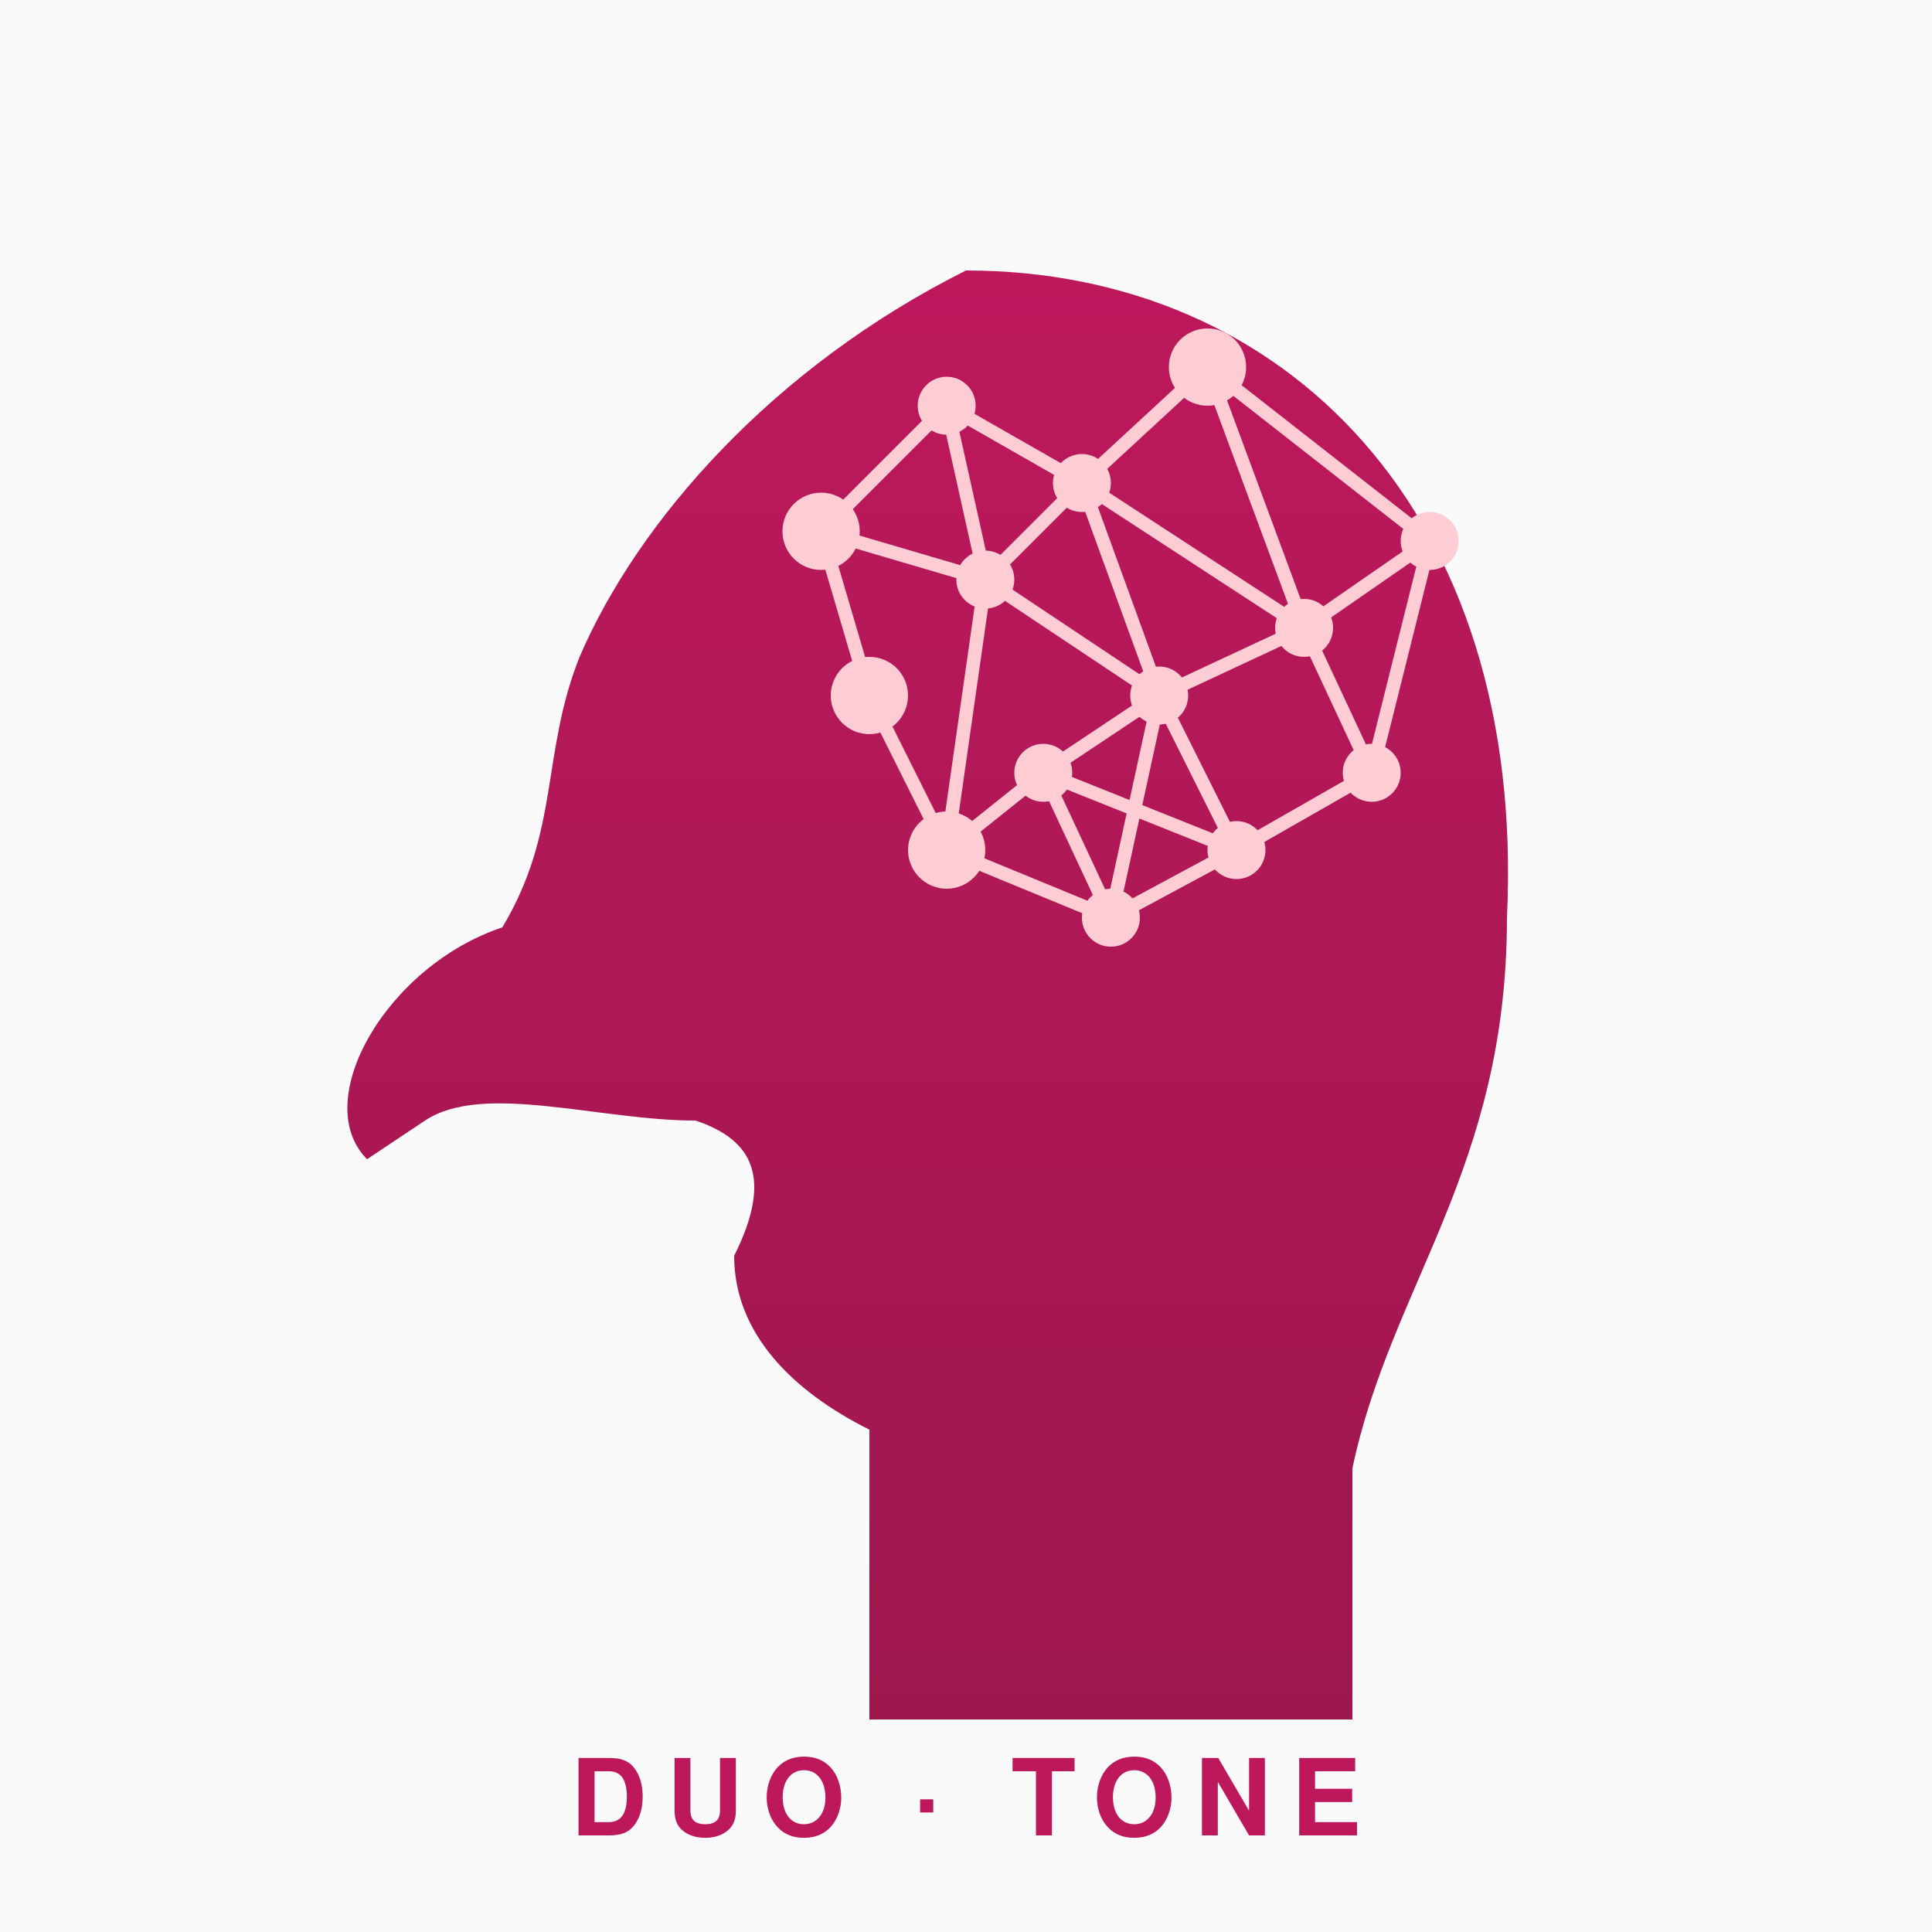
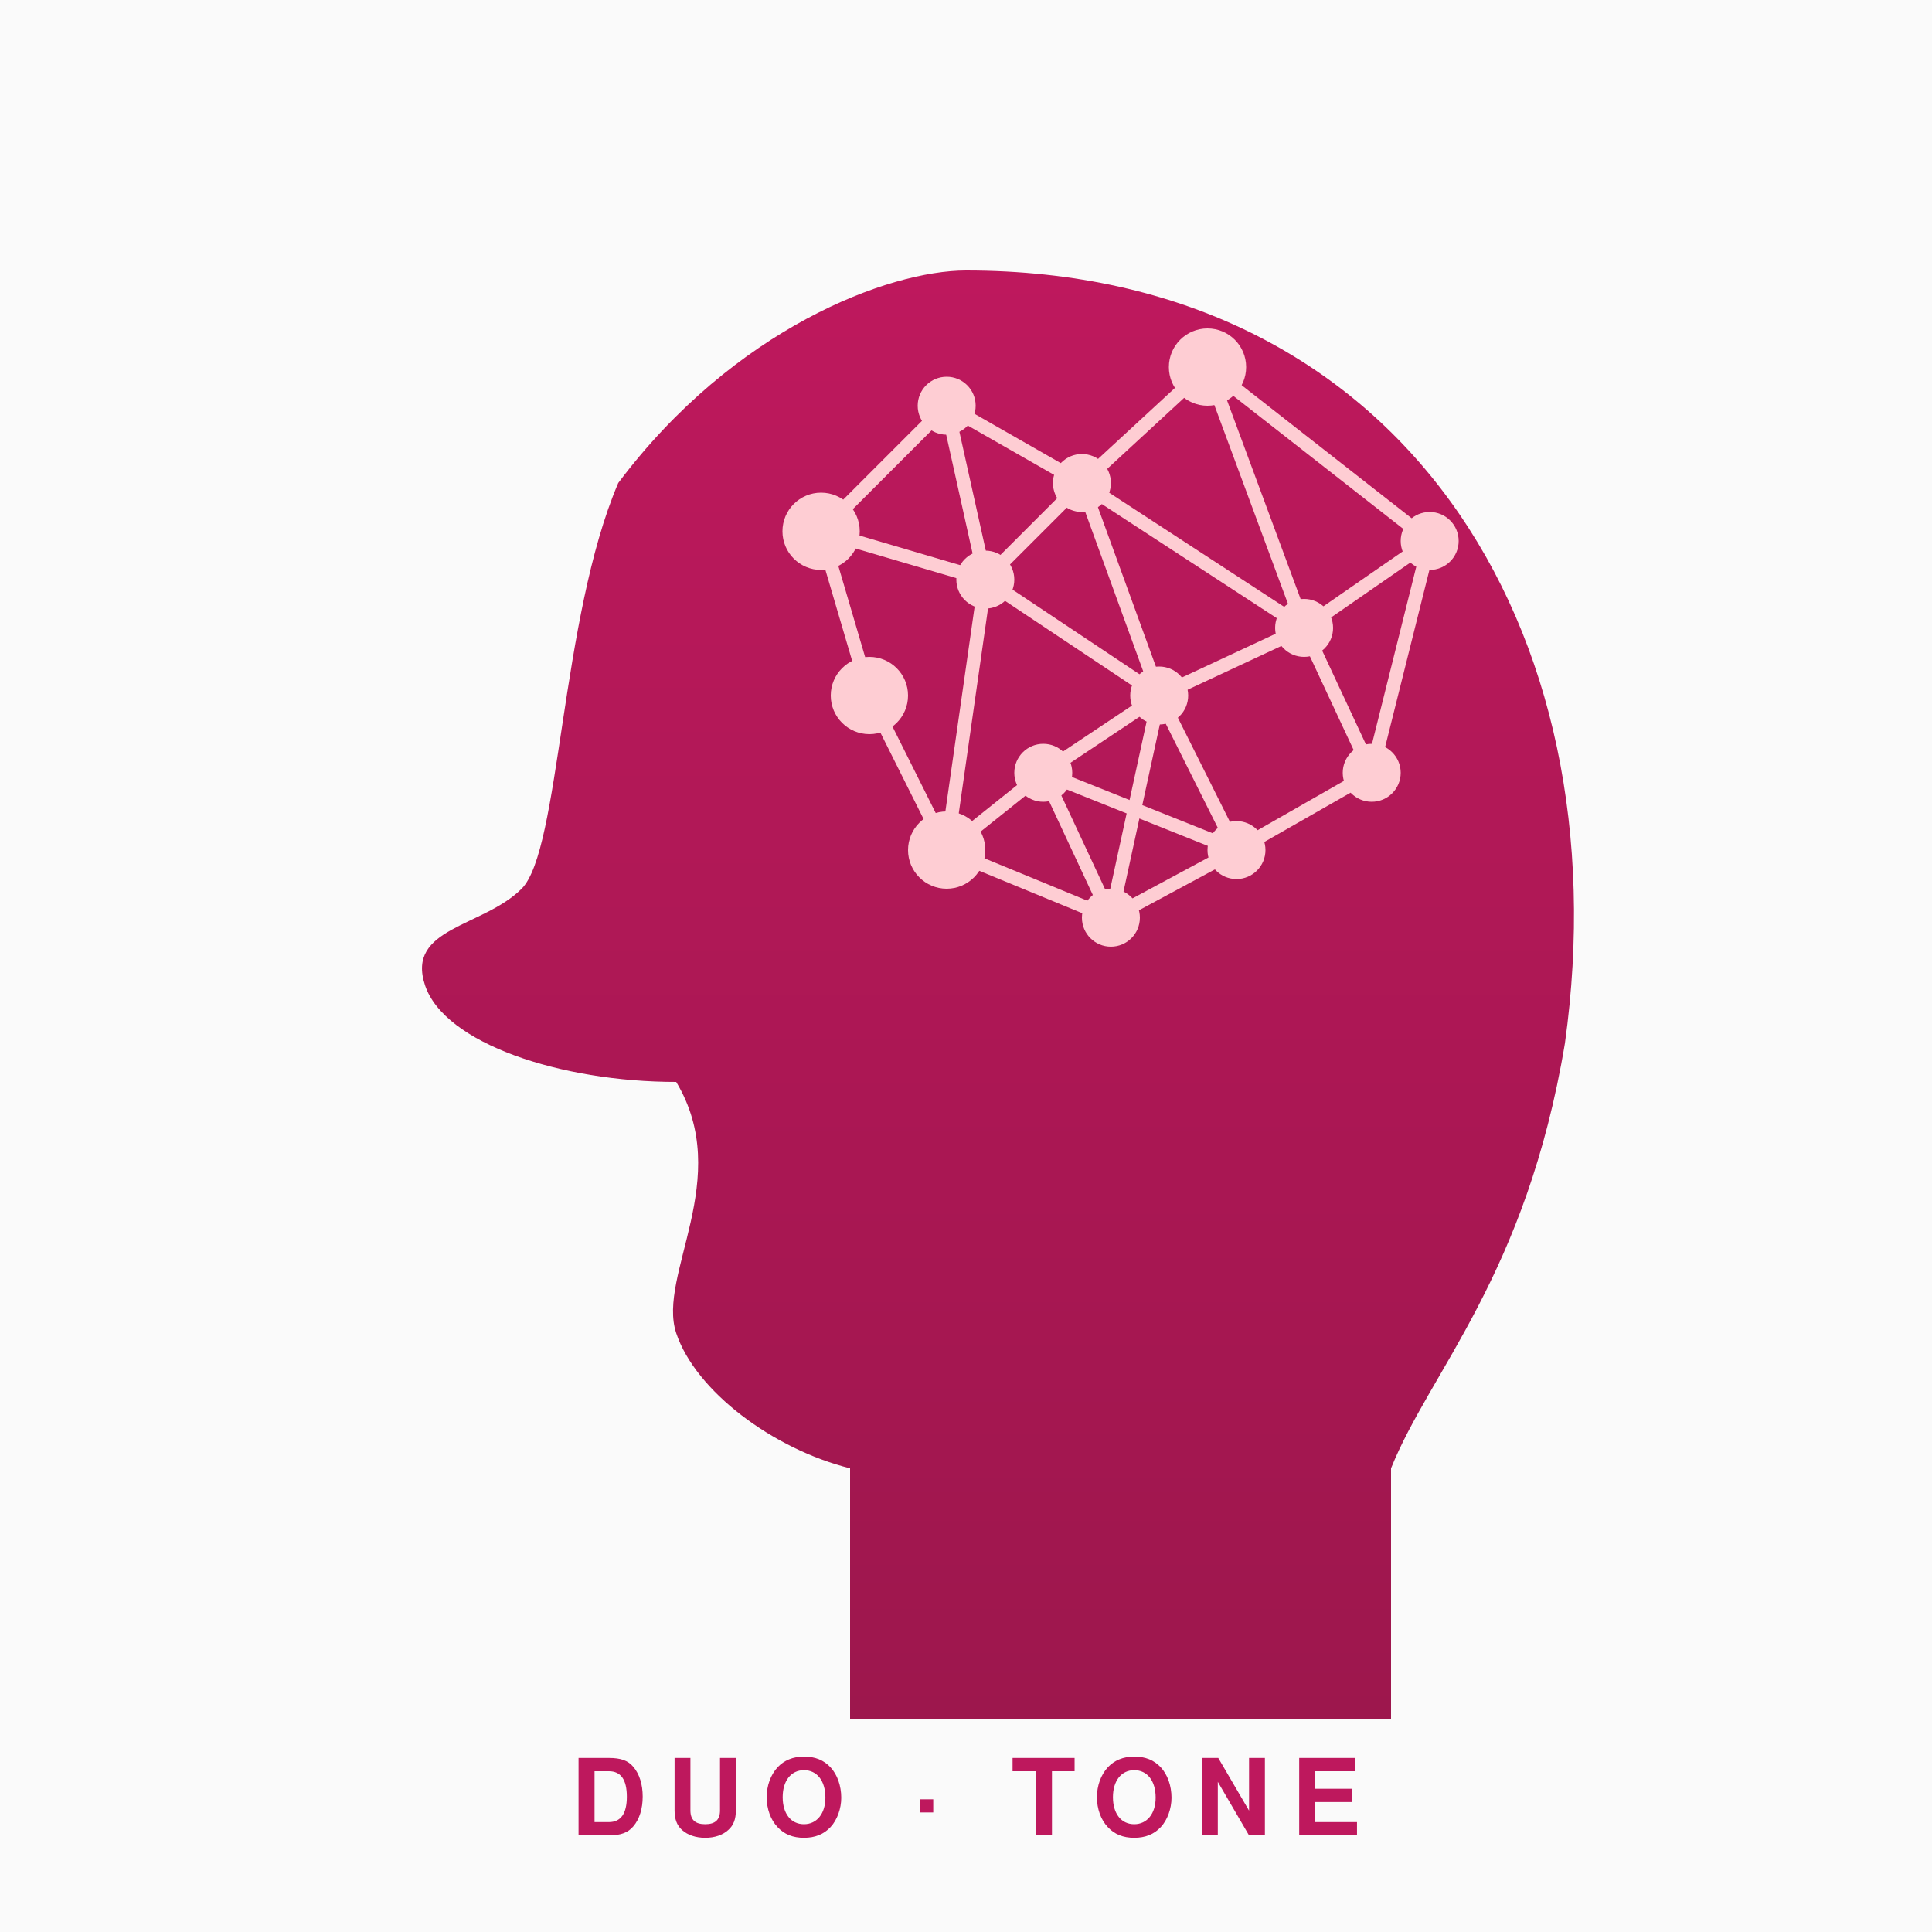
<svg xmlns="http://www.w3.org/2000/svg" viewBox="0 0 200 200" width="200" height="200">
  <rect width="200" height="200" fill="#FAFAFA" />
  <defs>
    <linearGradient id="gS06" x1="0" y1="0" x2="0" y2="1">
      <stop offset="0" stop-color="#BE185D" />
      <stop offset="1" stop-color="#9D174D" />
    </linearGradient>
  </defs>
-   <path d="M100 28 C133 28 158 53 156 95 C156 121 144 133 140 152 L140 178 L90 178 L90 148 C82 144 76 138 76 130 C80 122 78 118 72 116 C62 116 50 112 44 116 L38 120 C32 114 40 100 52 96 C58 86 56 78 60 68 C66 54 80 38 100 28 Z" fill="url(#gS06)" />
+   <path d="M100 28 C145 28 168 65 162 108 C158 132 148 142 144 152 L144 178 L88 178 L88 152 C80 150 72 144 70 138 S76 122 70 112 C58 112 46 108 44 102 S50 96 54 92 S58 64 64 50 C76 34 92 28 100 28 Z" fill="url(#gS06)" />
  <g stroke="#FECDD3" stroke-width="1.4" fill="none">
    <line x1="125" y1="38" x2="112" y2="50" />
    <line x1="125" y1="38" x2="135" y2="65" />
    <line x1="125" y1="38" x2="148" y2="56" />
    <line x1="98" y1="42" x2="112" y2="50" />
    <line x1="98" y1="42" x2="85" y2="55" />
    <line x1="98" y1="42" x2="102" y2="60" />
    <line x1="148" y1="56" x2="135" y2="65" />
    <line x1="148" y1="56" x2="142" y2="80" />
    <line x1="112" y1="50" x2="135" y2="65" />
    <line x1="112" y1="50" x2="102" y2="60" />
    <line x1="112" y1="50" x2="120" y2="72" />
    <line x1="85" y1="55" x2="102" y2="60" />
    <line x1="85" y1="55" x2="90" y2="72" />
    <line x1="135" y1="65" x2="120" y2="72" />
    <line x1="135" y1="65" x2="142" y2="80" />
    <line x1="102" y1="60" x2="120" y2="72" />
    <line x1="102" y1="60" x2="98" y2="88" />
    <line x1="120" y1="72" x2="128" y2="88" />
    <line x1="120" y1="72" x2="108" y2="80" />
    <line x1="120" y1="72" x2="115" y2="95" />
    <line x1="90" y1="72" x2="98" y2="88" />
    <line x1="142" y1="80" x2="128" y2="88" />
    <line x1="108" y1="80" x2="128" y2="88" />
    <line x1="108" y1="80" x2="98" y2="88" />
    <line x1="108" y1="80" x2="115" y2="95" />
    <line x1="128" y1="88" x2="115" y2="95" />
    <line x1="98" y1="88" x2="115" y2="95" />
  </g>
  <g fill="#FECDD3">
    <circle cx="125" cy="38" r="4" />
    <circle cx="98" cy="42" r="3" />
    <circle cx="148" cy="56" r="3" />
    <circle cx="112" cy="50" r="3" />
    <circle cx="85" cy="55" r="4" />
    <circle cx="135" cy="65" r="3" />
    <circle cx="102" cy="60" r="3" />
    <circle cx="120" cy="72" r="3" />
    <circle cx="90" cy="72" r="4" />
    <circle cx="142" cy="80" r="3" />
    <circle cx="108" cy="80" r="3" />
    <circle cx="128" cy="88" r="3" />
    <circle cx="98" cy="88" r="4" />
    <circle cx="115" cy="95" r="3" />
  </g>
  <text x="100" y="190" text-anchor="middle" font-family="Helvetica, Arial, sans-serif" font-size="11" font-weight="700" letter-spacing="2" fill="#BE185D">DUO · TONE</text>
</svg>
